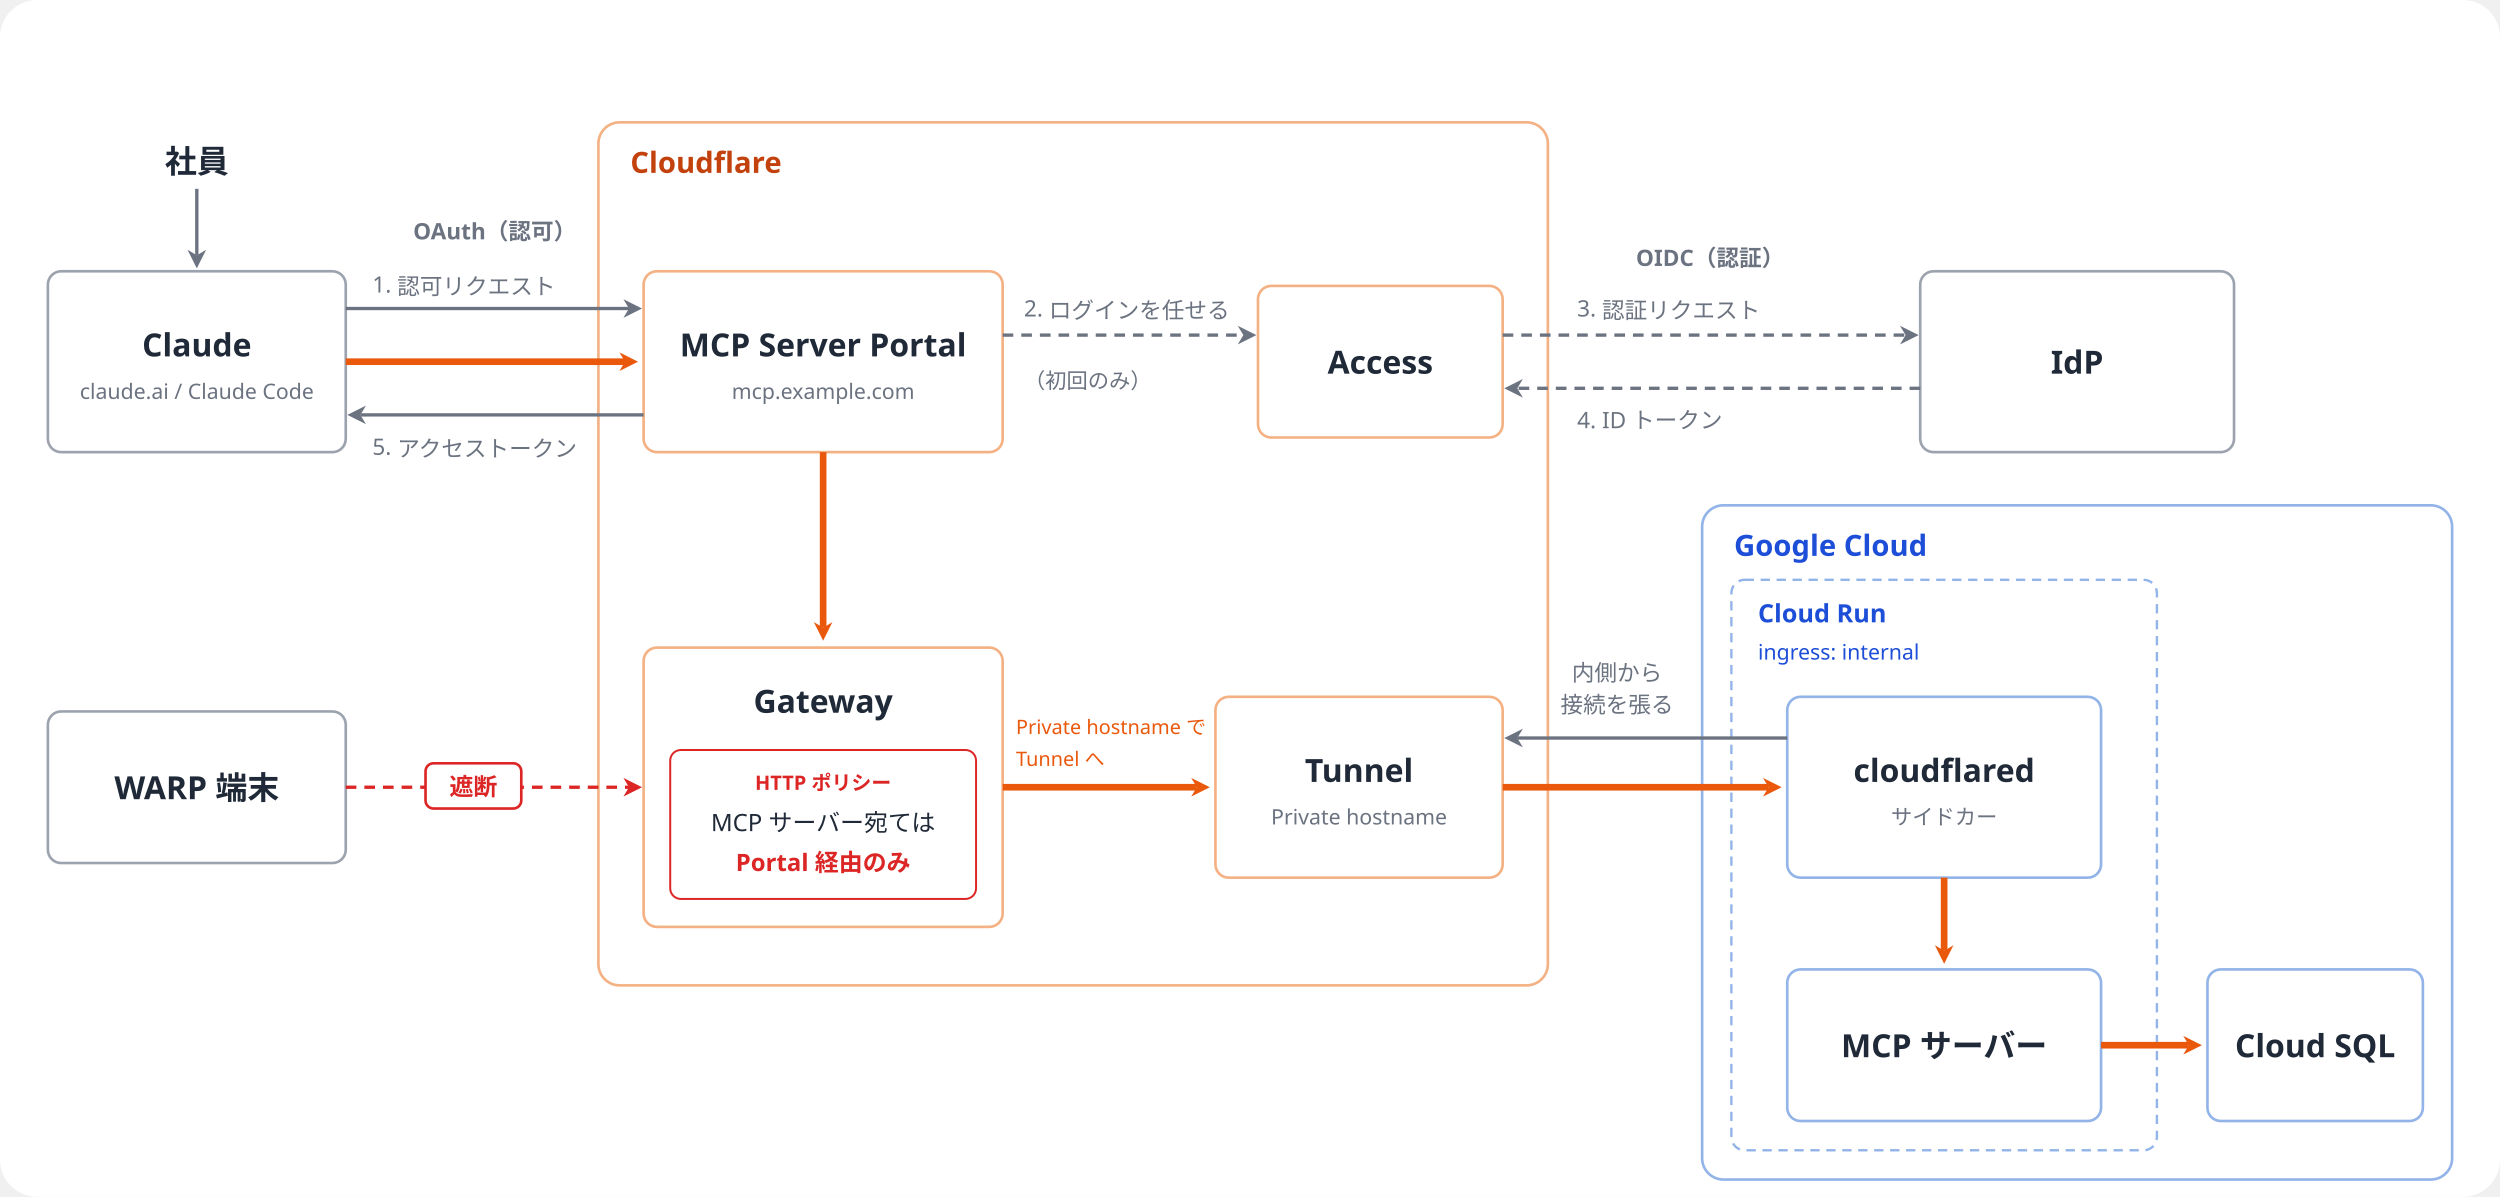
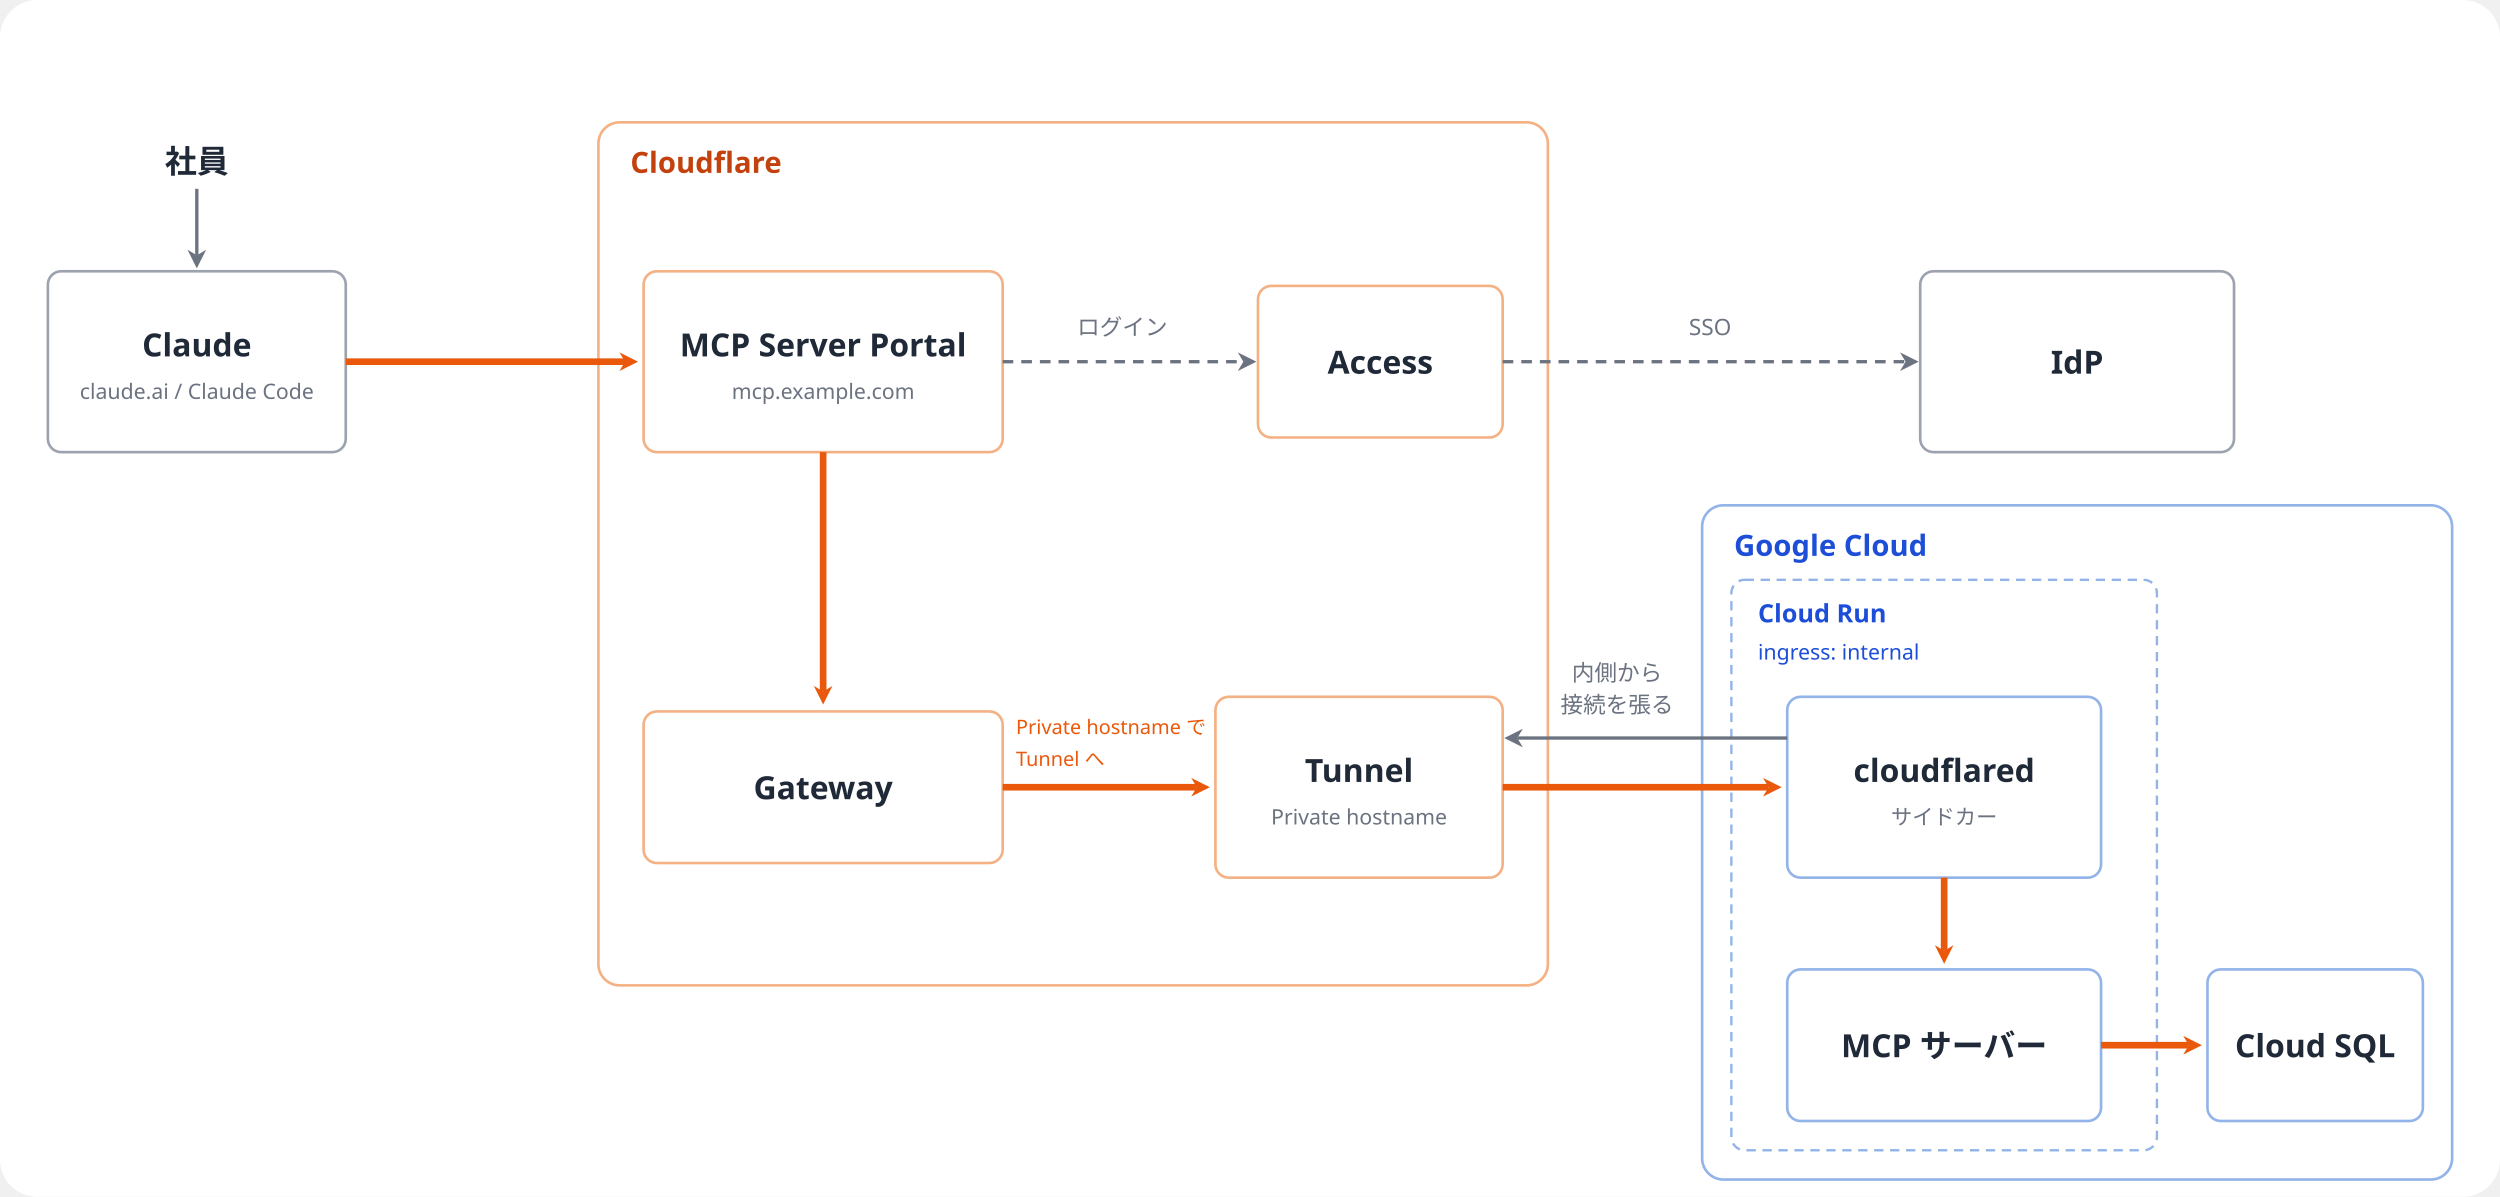
<svg xmlns="http://www.w3.org/2000/svg" width="1880" height="900" viewBox="20 120 1880 900">
  <defs>
-     <marker id="a9CA3AF" viewBox="0 0 10 10" refX="3" refY="5" markerWidth="14" markerHeight="14" markerUnits="userSpaceOnUse" orient="auto">
-       <path d="M0,0 L10,5 L0,10 L3,5 z" fill="#9CA3AF" />
-     </marker>
    <marker id="aEA580C" viewBox="0 0 10 10" refX="3" refY="5" markerWidth="14" markerHeight="14" markerUnits="userSpaceOnUse" orient="auto">
      <path d="M0,0 L10,5 L0,10 L3,5 z" fill="#EA580C" />
-     </marker>
-     <marker id="aDC2626" viewBox="0 0 10 10" refX="3" refY="5" markerWidth="14" markerHeight="14" markerUnits="userSpaceOnUse" orient="auto">
-       <path d="M0,0 L10,5 L0,10 L3,5 z" fill="#DC2626" />
    </marker>
    <marker id="a6B7280" viewBox="0 0 10 10" refX="3" refY="5" markerWidth="14" markerHeight="14" markerUnits="userSpaceOnUse" orient="auto">
      <path d="M0,0 L10,5 L0,10 L3,5 z" fill="#6B7280" />
    </marker>
  </defs>
  <rect x="20" y="120" width="1880" height="900" rx="28" fill="#FFFFFF" />
  <rect x="470" y="212" width="714" height="649" rx="16" fill="none" stroke="#F4B183" stroke-width="2" />
  <text x="494" y="250" font-family="'BIZ UDPGothic', 'Hiragino Sans', sans-serif" font-size="22" font-weight="700" fill="#C2410C" text-anchor="start">Cloudflare</text>
  <rect x="1300" y="500" width="564" height="507" rx="16" fill="none" stroke="#93B4E8" stroke-width="2" />
  <text x="1324" y="538" font-family="'BIZ UDPGothic', 'Hiragino Sans', sans-serif" font-size="22" font-weight="700" fill="#1D4ED8" text-anchor="start">Google Cloud</text>
  <rect x="1322" y="556" width="320" height="429" rx="10" fill="none" stroke="#93B4E8" stroke-width="1.8" stroke-dasharray="7 5" />
  <text x="1342" y="588" font-family="'BIZ UDPGothic', 'Hiragino Sans', sans-serif" font-size="19" font-weight="700" fill="#1D4ED8" text-anchor="start">Cloud Run</text>
  <text x="1342" y="616" font-family="'BIZ UDPGothic', 'Hiragino Sans', sans-serif" font-size="16" font-weight="500" fill="#1D4ED8" text-anchor="start">ingress: internal</text>
  <text x="168" y="250" font-family="'BIZ UDPGothic', 'Hiragino Sans', sans-serif" font-size="24" font-weight="700" fill="#1F2937" text-anchor="middle">社員</text>
  <rect x="56" y="324" width="224" height="136" rx="10" fill="#FFFFFF" stroke="#9CA3AF" stroke-width="2" />
  <text x="168.0" y="388.0" font-family="'BIZ UDPGothic', 'Hiragino Sans', sans-serif" font-size="24" font-weight="700" fill="#1F2937" text-anchor="middle">Claude</text>
  <text x="168.0" y="420.0" font-family="'BIZ UDPGothic', 'Hiragino Sans', sans-serif" font-size="16" font-weight="400" fill="#6B7280" text-anchor="middle">claude.ai / Claude Code</text>
-   <rect x="56" y="655" width="224" height="114" rx="10" fill="#FFFFFF" stroke="#9CA3AF" stroke-width="2" />
-   <text x="168.0" y="721.0" font-family="'BIZ UDPGothic', 'Hiragino Sans', sans-serif" font-size="24" font-weight="700" fill="#1F2937" text-anchor="middle">WARP 端末</text>
  <rect x="504" y="324" width="270" height="136" rx="10" fill="#FFFFFF" stroke="#F4B183" stroke-width="2" />
  <text x="639.0" y="388.0" font-family="'BIZ UDPGothic', 'Hiragino Sans', sans-serif" font-size="24" font-weight="700" fill="#1F2937" text-anchor="middle">MCP Server Portal</text>
  <text x="639.0" y="420.0" font-family="'BIZ UDPGothic', 'Hiragino Sans', sans-serif" font-size="16" font-weight="400" fill="#6B7280" text-anchor="middle">mcp.example.com</text>
  <rect x="966" y="335" width="184" height="114" rx="10" fill="#FFFFFF" stroke="#F4B183" stroke-width="2" />
  <text x="1058.0" y="401.0" font-family="'BIZ UDPGothic', 'Hiragino Sans', sans-serif" font-size="24" font-weight="700" fill="#1F2937" text-anchor="middle">Access</text>
  <rect x="934" y="644" width="216" height="136" rx="10" fill="#FFFFFF" stroke="#F4B183" stroke-width="2" />
  <text x="1042.0" y="708.0" font-family="'BIZ UDPGothic', 'Hiragino Sans', sans-serif" font-size="24" font-weight="700" fill="#1F2937" text-anchor="middle">Tunnel</text>
  <text x="1042.0" y="740.0" font-family="'BIZ UDPGothic', 'Hiragino Sans', sans-serif" font-size="16" font-weight="400" fill="#6B7280" text-anchor="middle">Private hostname</text>
  <rect x="1464" y="324" width="236" height="136" rx="10" fill="#FFFFFF" stroke="#9CA3AF" stroke-width="2" />
  <text x="1582.0" y="401.0" font-family="'BIZ UDPGothic', 'Hiragino Sans', sans-serif" font-size="24" font-weight="700" fill="#1F2937" text-anchor="middle">IdP</text>
  <rect x="1364" y="644" width="236" height="136" rx="10" fill="#FFFFFF" stroke="#93B4E8" stroke-width="2" />
  <text x="1482.0" y="708.0" font-family="'BIZ UDPGothic', 'Hiragino Sans', sans-serif" font-size="24" font-weight="700" fill="#1F2937" text-anchor="middle">cloudflared</text>
  <text x="1482.0" y="740.0" font-family="'BIZ UDPGothic', 'Hiragino Sans', sans-serif" font-size="16" font-weight="400" fill="#6B7280" text-anchor="middle">サイドカー</text>
  <rect x="1364" y="849" width="236" height="114" rx="10" fill="#FFFFFF" stroke="#93B4E8" stroke-width="2" />
  <text x="1482.0" y="915.0" font-family="'BIZ UDPGothic', 'Hiragino Sans', sans-serif" font-size="24" font-weight="700" fill="#1F2937" text-anchor="middle">MCP サーバー</text>
  <rect x="1680" y="849" width="162" height="114" rx="10" fill="#FFFFFF" stroke="#93B4E8" stroke-width="2" />
  <text x="1761.0" y="915.0" font-family="'BIZ UDPGothic', 'Hiragino Sans', sans-serif" font-size="24" font-weight="700" fill="#1F2937" text-anchor="middle">Cloud SQL</text>
-   <rect x="504" y="607" width="270" height="210" rx="10" fill="#FFFFFF" stroke="#F4B183" stroke-width="2" />
-   <text x="639" y="656" font-family="'BIZ UDPGothic', 'Hiragino Sans', sans-serif" font-size="24" font-weight="700" fill="#1F2937" text-anchor="middle">Gateway</text>
-   <rect x="524" y="684" width="230" height="112" rx="8" fill="#FFFFFF" stroke="#DC2626" stroke-width="1.5" />
-   <text x="639" y="714" font-family="'BIZ UDPGothic', 'Hiragino Sans', sans-serif" font-size="15" font-weight="700" fill="#DC2626" text-anchor="middle">HTTP ポリシー</text>
-   <text x="639" y="745" font-family="'BIZ UDPGothic', 'Hiragino Sans', sans-serif" font-size="18" font-weight="500" fill="#1F2937" text-anchor="middle">MCP サーバー宛ては</text>
-   <text x="639" y="775" font-family="'BIZ UDPGothic', 'Hiragino Sans', sans-serif" font-size="18" font-weight="700" fill="#DC2626" text-anchor="middle">Portal 経由のみ</text>
+   <rect x="504" y="655" width="270" height="114" rx="10" fill="#FFFFFF" stroke="#F4B183" stroke-width="2" />
+   <text x="639" y="721" font-family="'BIZ UDPGothic', 'Hiragino Sans', sans-serif" font-size="24" font-weight="700" fill="#1F2937" text-anchor="middle">Gateway</text>
  <path d="M168,262 L168,312" fill="none" stroke="#6B7280" stroke-width="2.5" marker-end="url(#a6B7280)" />
-   <path d="M280,352 L493,352" fill="none" stroke="#6B7280" stroke-width="2.5" marker-end="url(#a6B7280)" />
-   <path d="M504,432 L291,432" fill="none" stroke="#6B7280" stroke-width="2.5" marker-end="url(#a6B7280)" />
-   <text x="392" y="300" font-family="'BIZ UDPGothic', 'Hiragino Sans', sans-serif" font-size="17" font-weight="700" fill="#6B7280" text-anchor="middle">OAuth（認可）</text>
-   <text x="300" y="340" font-family="'BIZ UDPGothic', 'Hiragino Sans', sans-serif" font-size="17" font-weight="500" fill="#6B7280" text-anchor="start">1. 認可リクエスト</text>
-   <text x="300" y="462" font-family="'BIZ UDPGothic', 'Hiragino Sans', sans-serif" font-size="17" font-weight="500" fill="#6B7280" text-anchor="start">5. アクセストークン</text>
-   <path d="M774,372 L955,372" fill="none" stroke="#6B7280" stroke-width="2.5" stroke-dasharray="8 6" marker-end="url(#a6B7280)" />
-   <text x="790" y="358" font-family="'BIZ UDPGothic', 'Hiragino Sans', sans-serif" font-size="17" font-weight="500" fill="#6B7280" text-anchor="start">2. ログインを任せる</text>
-   <text x="790" y="412" font-family="'BIZ UDPGothic', 'Hiragino Sans', sans-serif" font-size="16" font-weight="500" fill="#6B7280" text-anchor="start">（初回のみ）</text>
-   <path d="M1150,372 L1453,372" fill="none" stroke="#6B7280" stroke-width="2.5" stroke-dasharray="8 6" marker-end="url(#a6B7280)" />
-   <path d="M1464,412 L1161,412" fill="none" stroke="#6B7280" stroke-width="2.5" stroke-dasharray="8 6" marker-end="url(#a6B7280)" />
-   <text x="1306" y="320" font-family="'BIZ UDPGothic', 'Hiragino Sans', sans-serif" font-size="17" font-weight="700" fill="#6B7280" text-anchor="middle">OIDC（認証）</text>
-   <text x="1206" y="358" font-family="'BIZ UDPGothic', 'Hiragino Sans', sans-serif" font-size="17" font-weight="500" fill="#6B7280" text-anchor="start">3. 認証リクエスト</text>
-   <text x="1206" y="442" font-family="'BIZ UDPGothic', 'Hiragino Sans', sans-serif" font-size="17" font-weight="500" fill="#6B7280" text-anchor="start">4. ID トークン</text>
+   <path d="M774,392 L955,392" fill="none" stroke="#6B7280" stroke-width="2.5" stroke-dasharray="8 6" marker-end="url(#a6B7280)" />
+   <text x="864" y="372" font-family="'BIZ UDPGothic', 'Hiragino Sans', sans-serif" font-size="17" font-weight="500" fill="#6B7280" text-anchor="middle">ログイン</text>
+   <path d="M1150,392 L1453,392" fill="none" stroke="#6B7280" stroke-width="2.5" stroke-dasharray="8 6" marker-end="url(#a6B7280)" />
+   <text x="1306" y="372" font-family="'BIZ UDPGothic', 'Hiragino Sans', sans-serif" font-size="17" font-weight="500" fill="#6B7280" text-anchor="middle">SSO</text>
  <path d="M280,392 L490,392" fill="none" stroke="#EA580C" stroke-width="5" marker-end="url(#aEA580C)" />
-   <path d="M639,460 L639,592" fill="none" stroke="#EA580C" stroke-width="5" marker-end="url(#aEA580C)" />
+   <path d="M639,460 L639,640" fill="none" stroke="#EA580C" stroke-width="5" marker-end="url(#aEA580C)" />
  <path d="M774,712 L920,712" fill="none" stroke="#EA580C" stroke-width="5" marker-end="url(#aEA580C)" />
  <text x="784" y="672" font-family="'BIZ UDPGothic', 'Hiragino Sans', sans-serif" font-size="15" font-weight="500" fill="#EA580C" text-anchor="start">Private hostname で</text>
  <text x="784" y="696" font-family="'BIZ UDPGothic', 'Hiragino Sans', sans-serif" font-size="15" font-weight="500" fill="#EA580C" text-anchor="start">Tunnel へ</text>
  <path d="M1150,712 L1350,712" fill="none" stroke="#EA580C" stroke-width="5" marker-end="url(#aEA580C)" />
  <path d="M1482,780 L1482,835" fill="none" stroke="#EA580C" stroke-width="5" marker-end="url(#aEA580C)" />
  <path d="M1600,906 L1666,906" fill="none" stroke="#EA580C" stroke-width="5" marker-end="url(#aEA580C)" />
  <path d="M1364,675 L1161,675" fill="none" stroke="#6B7280" stroke-width="2.5" marker-end="url(#a6B7280)" />
  <text x="1236" y="632" font-family="'BIZ UDPGothic', 'Hiragino Sans', sans-serif" font-size="17" font-weight="500" fill="#6B7280" text-anchor="middle">内側から</text>
  <text x="1236" y="656" font-family="'BIZ UDPGothic', 'Hiragino Sans', sans-serif" font-size="17" font-weight="500" fill="#6B7280" text-anchor="middle">接続を張る</text>
-   <path d="M280,712 L493,712" fill="none" stroke="#DC2626" stroke-width="2.5" stroke-dasharray="8 6" marker-end="url(#aDC2626)" />
-   <rect x="340" y="694" width="72" height="34" rx="6" fill="#FFFFFF" stroke="#DC2626" stroke-width="2" />
-   <text x="376" y="718" font-family="'BIZ UDPGothic', 'Hiragino Sans', sans-serif" font-size="18" font-weight="700" fill="#DC2626" text-anchor="middle">遮断</text>
</svg>
